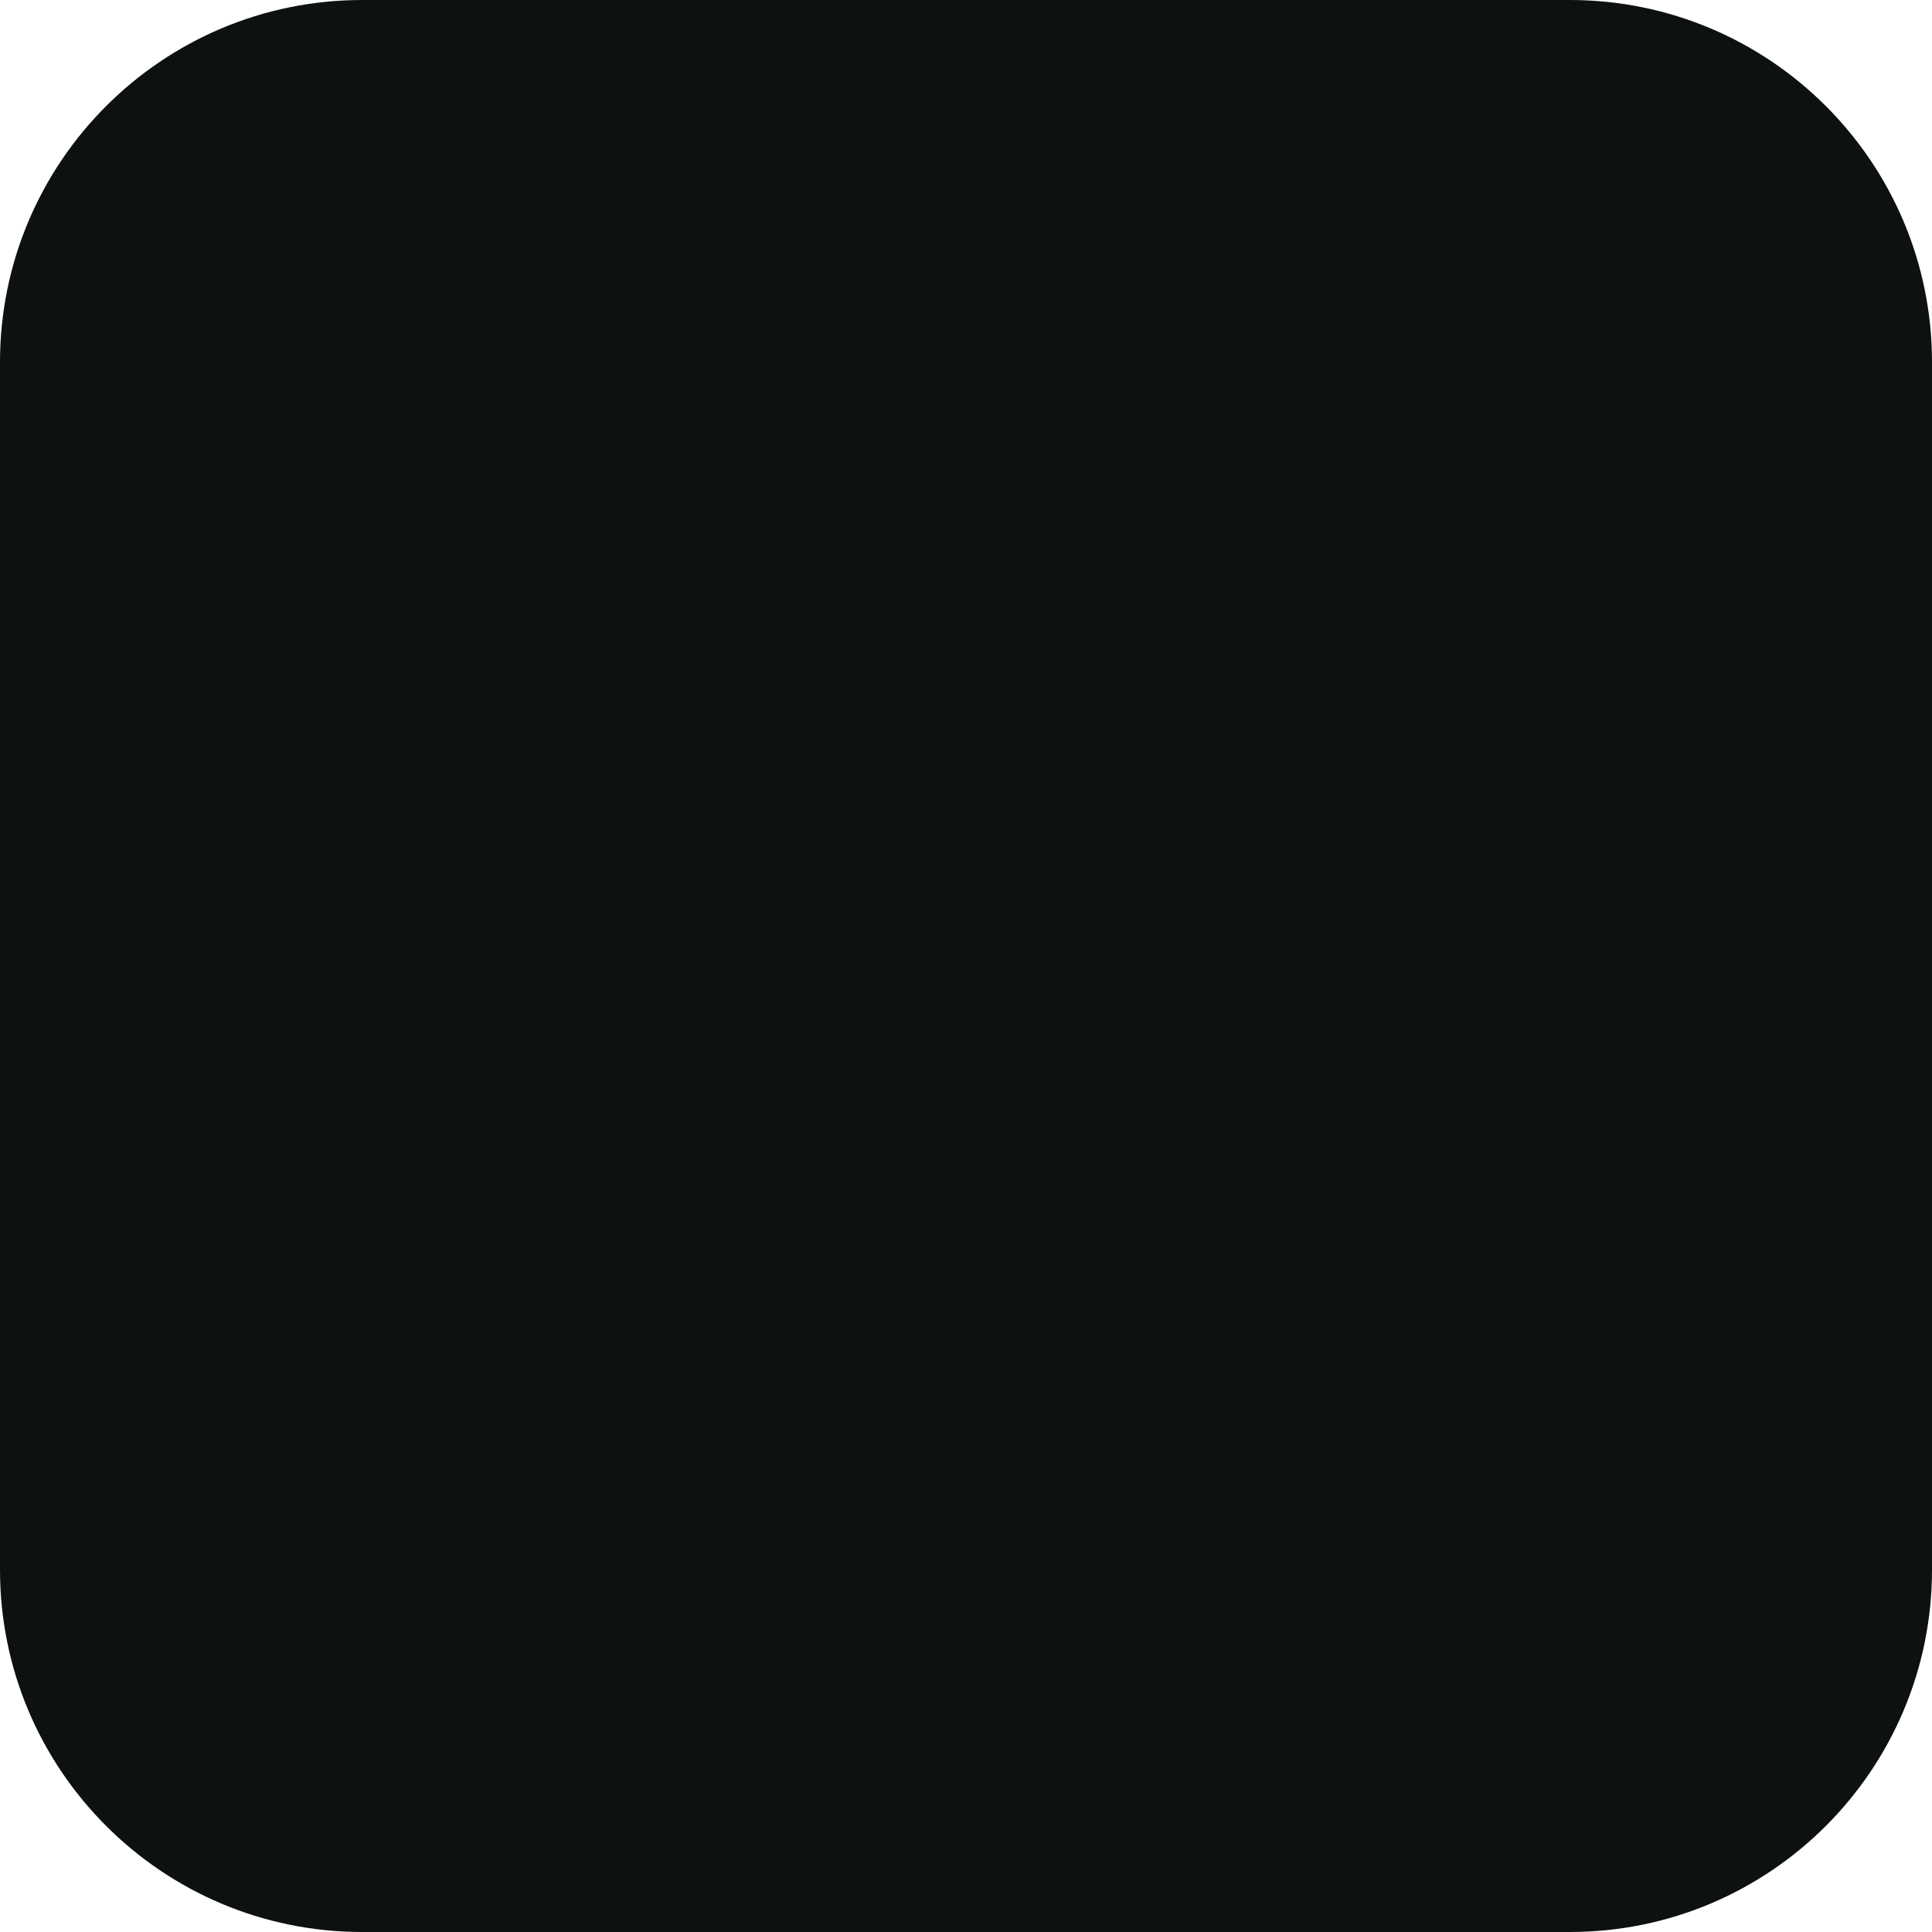
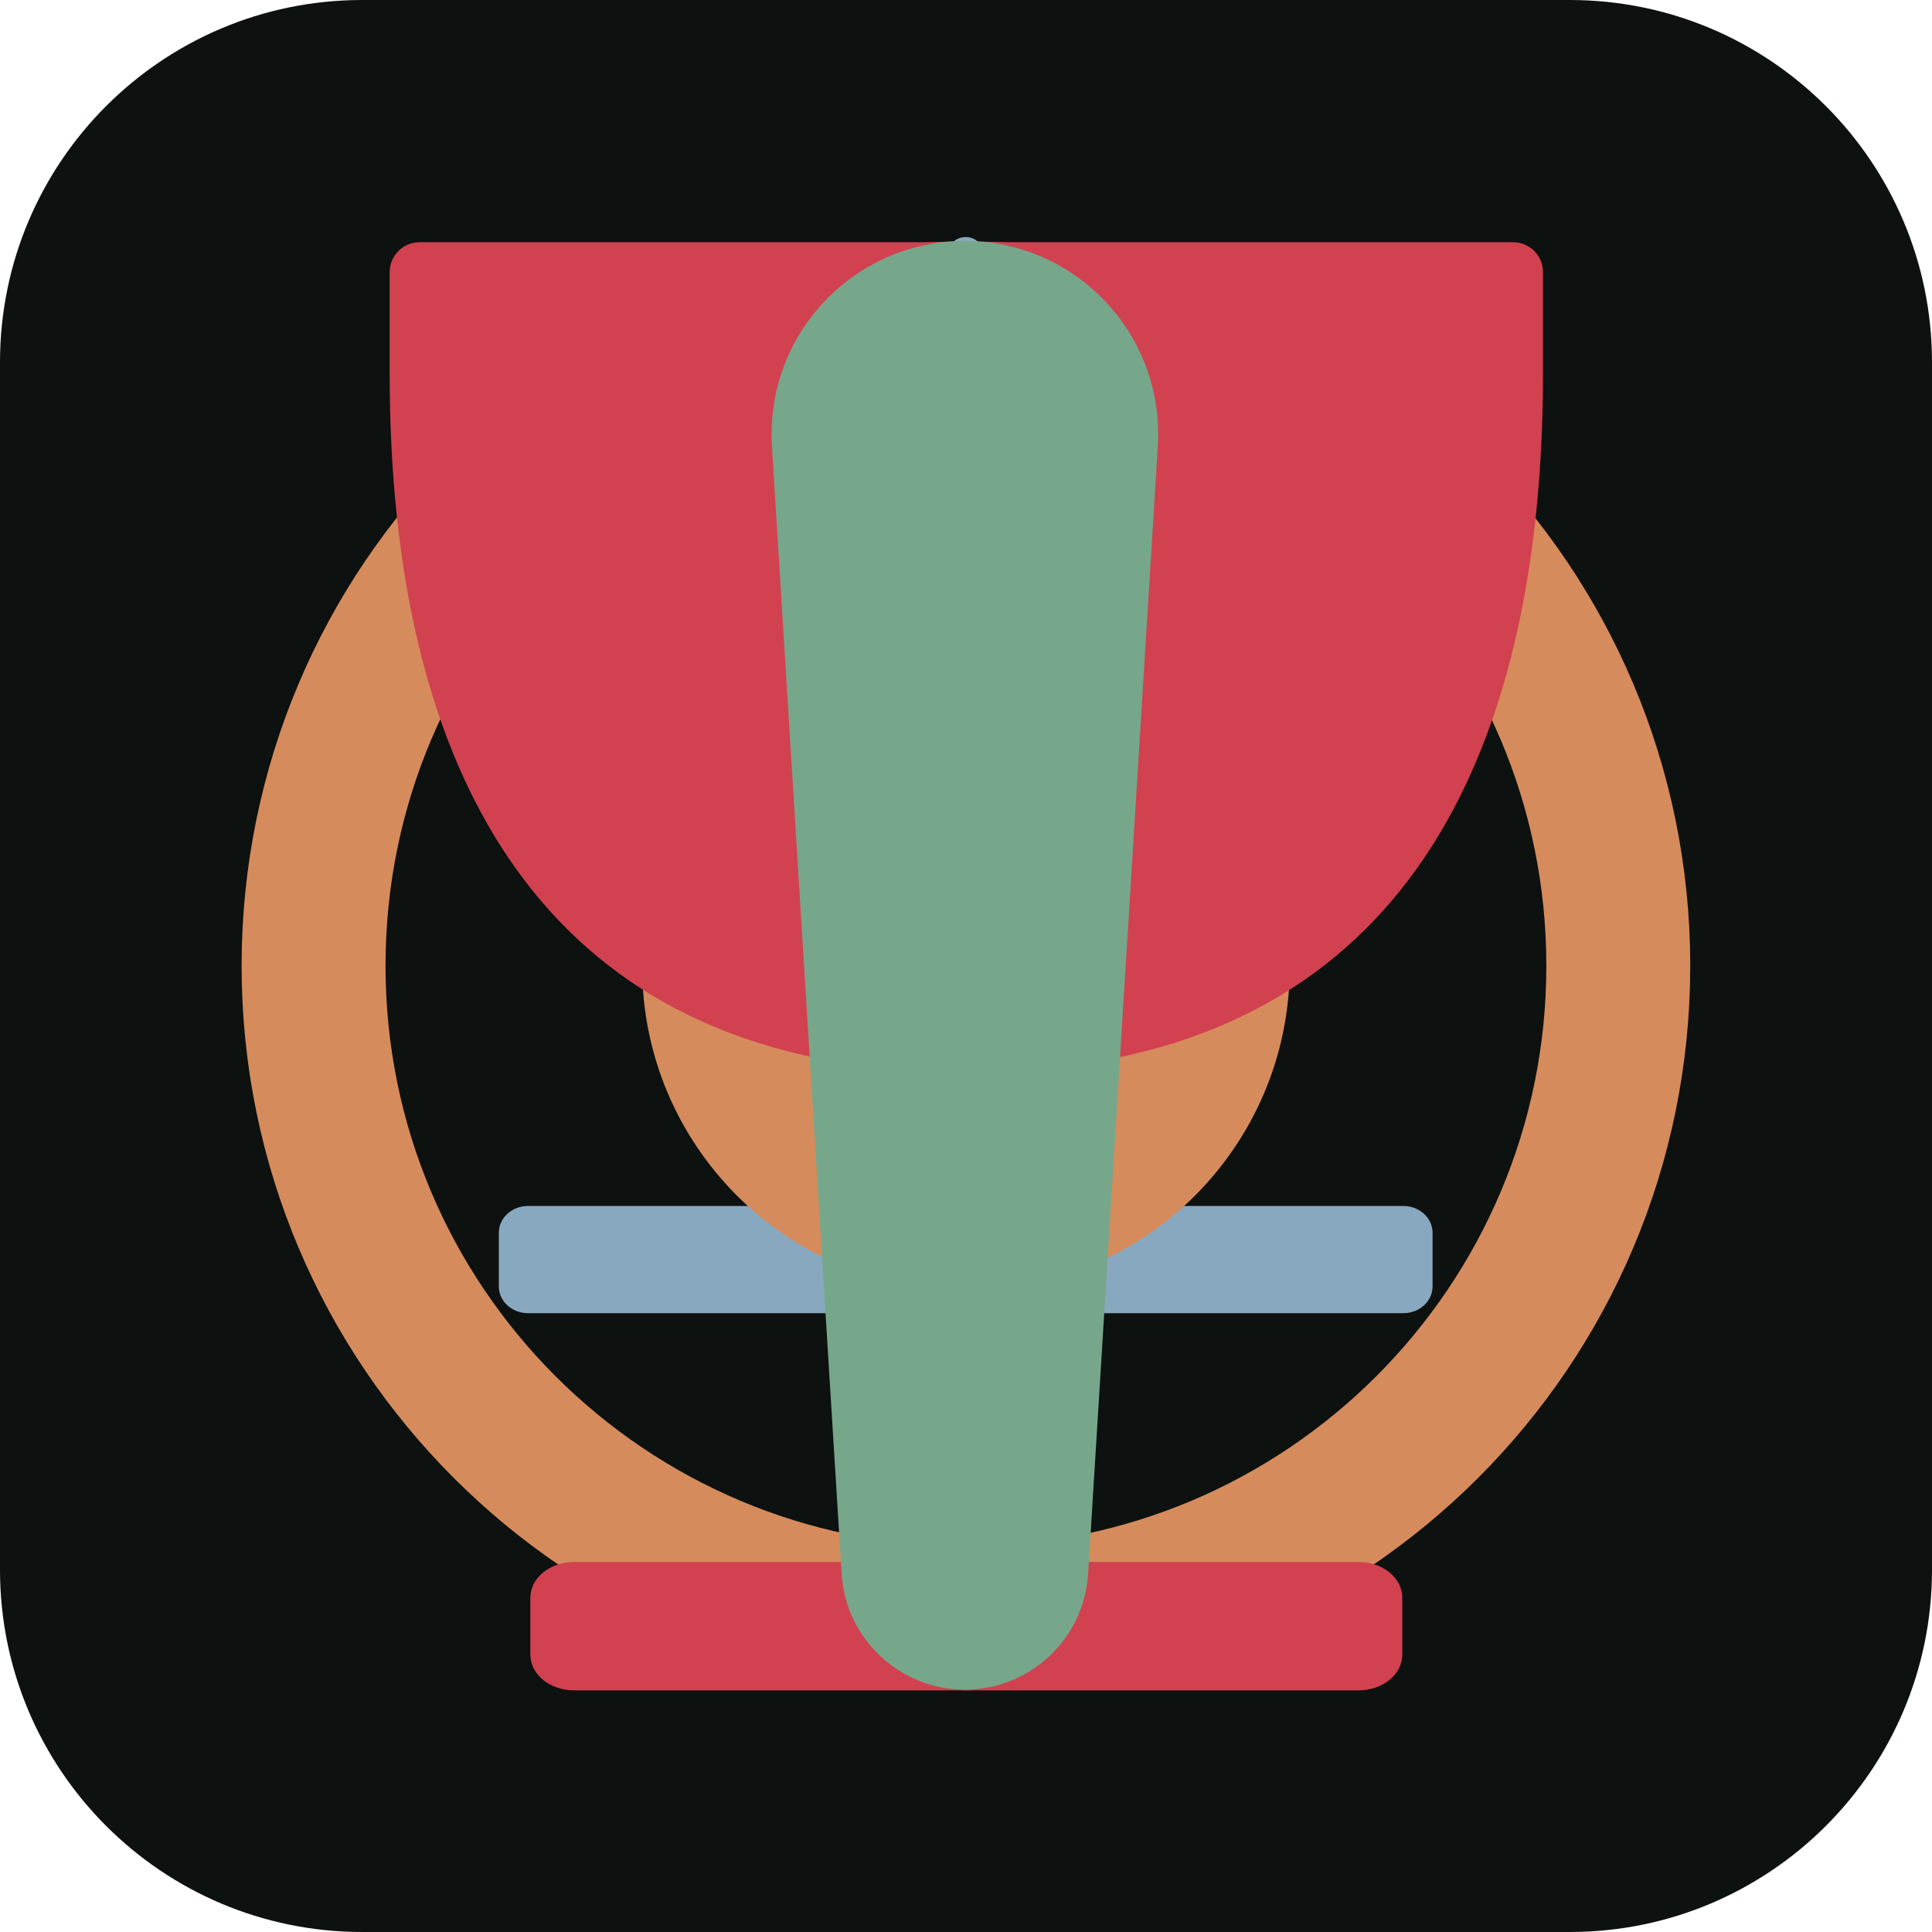
- <svg xmlns="http://www.w3.org/2000/svg" viewBox="0 0 1024 1024" width="32" height="32">
+ <svg xmlns="http://www.w3.org/2000/svg" viewBox="0 0 32 32" width="32" height="32">
  <style>
-     .bg     { fill: #0D1110; }
-     .espada { color: #88A8BF; }
-     .oro    { color: #D68B5C; }
-     .copa   { color: #D24150; }
-     .basto  { color: #76A78B; }
+     /* Defaults = dark theme */
+     .bg        { fill: #0D1110; }
+     .c-espada  { fill: #88A8BF; }
+     .c-oro-s   { stroke: #D68B5C; fill: none; }
+     .c-oro-f   { fill: #D68B5C; }
+     .c-copa    { fill: #D24150; }
+     .c-basto   { fill: #76A78B; }
    @media (prefers-color-scheme: light) {
-       .bg     { fill: #F6F3EE; }
-       .espada { color: #1F77B8; }
-       .oro    { color: #D28E23; }
-       .copa   { color: #C7283A; }
-       .basto  { color: #1B9859; }
+       .bg       { fill: #F6F3EE; }
+       .c-espada { fill: #1F77B8; }
+       .c-oro-s  { stroke: #D28E23; }
+       .c-oro-f  { fill: #D28E23; }
+       .c-copa   { fill: #C7283A; }
+       .c-basto  { fill: #1B9859; }
    }
-     .suit { opacity: 0; }
-     .suit &gt; [data-fill] { fill: currentColor; }
-     .suit &gt; [data-stroke] { stroke: currentColor; fill: none; }
  </style>
-   <rect class="bg" width="1024" height="1024" rx="192" ry="192" />
-   <g class="suit espada">
+   <rect class="bg" width="32" height="32" rx="6" ry="6" />
+   <g transform="translate(-6.02 -6.73) scale(0.074)">
    <animate attributeName="opacity" values="1;1;0;0;1" keyTimes="0;0.225;0.25;0.975;1" calcMode="linear" dur="4s" repeatCount="indefinite" />
-     <path data-fill="" d="M293.907 146.893C294.355 143.036 300.645 143.036 301.093 146.893L325.365 355.92C325.693 358.744 328.085 360.874 330.928 360.874H395.469C399.076 360.874 402 363.561 402 366.874V378.874C402 382.188 399.076 384.874 395.469 384.874H317.6C314.507 384.874 312 387.382 312 390.474V416.19C312 418.142 313.044 419.919 314.583 421.119C320.93 426.065 325 433.704 325 442.277C325 457.188 312.688 469.277 297.5 469.277C282.312 469.277 270 457.188 270 442.277C270 433.704 274.07 426.065 280.417 421.119C281.956 419.919 283 418.142 283 416.19V390.474C283 387.382 280.493 384.874 277.4 384.874H199.531C195.924 384.874 193 382.188 193 378.874V366.874C193 363.561 195.924 360.874 199.531 360.874H264.072C266.915 360.874 269.307 358.744 269.635 355.92L293.907 146.893Z" />
+     <path class="c-espada" d="M293.907 146.893C294.355 143.036 300.645 143.036 301.093 146.893L325.365 355.92C325.693 358.744 328.085 360.874 330.928 360.874H395.469C399.076 360.874 402 363.561 402 366.874V378.874C402 382.188 399.076 384.874 395.469 384.874H317.6C314.507 384.874 312 387.382 312 390.474V416.19C312 418.142 313.044 419.919 314.583 421.119C320.93 426.065 325 433.704 325 442.277C325 457.188 312.688 469.277 297.5 469.277C282.312 469.277 270 457.188 270 442.277C270 433.704 274.07 426.065 280.417 421.119C281.956 419.919 283 418.142 283 416.19V390.474C283 387.382 280.493 384.874 277.4 384.874H199.531C195.924 384.874 193 382.188 193 378.874V366.874C193 363.561 195.924 360.874 199.531 360.874H264.072C266.915 360.874 269.307 358.744 269.635 355.92L293.907 146.893Z" />
  </g>
-   <g class="suit oro">
+   <g transform="translate(-48.56 -11.97) scale(0.0908)">
    <animate attributeName="opacity" values="0;0;1;1;0;0" keyTimes="0;0.225;0.25;0.475;0.5;1" calcMode="linear" dur="4s" repeatCount="indefinite" />
-     <circle data-stroke="" cx="711" cy="308" r="119" stroke-width="26.251" />
-     <circle data-fill="" cx="711.006" cy="308.171" r="59.064" />
+     <circle class="c-oro-s" cx="711" cy="308" r="119" stroke-width="26.251" />
+     <circle class="c-oro-f" cx="711.006" cy="308.171" r="59.064" />
  </g>
-   <g class="suit copa">
+   <g transform="translate(-10.38 -48.73) scale(0.0886)">
    <animate attributeName="opacity" values="0;0;1;1;0;0" keyTimes="0;0.475;0.5;0.725;0.75;1" calcMode="linear" dur="4s" repeatCount="indefinite" />
-     <path data-fill="" d="M400.006 595.277C403.099 595.277 405.606 597.784 405.606 600.876V619.778C405.606 682.18 385.659 739.174 319.059 748.965C314.966 749.566 311.797 752.993 311.797 757.129V834C311.797 838.419 315.379 842 319.797 842H371.152C375.653 842 379.302 844.985 379.303 848.666V859.333C379.303 863.015 375.653 866 371.152 866H224.453C219.952 866 216.303 863.015 216.303 859.333V848.666C216.303 844.985 219.952 842 224.453 842H275.797C280.215 842 283.797 838.419 283.797 834V757.127C283.797 752.991 280.628 749.565 276.536 748.963C209.944 739.167 190 682.177 190 619.778V600.876C190 597.784 192.507 595.277 195.6 595.277H400.006Z" />
+     <path class="c-copa" d="M400.006 595.277C403.099 595.277 405.606 597.784 405.606 600.876V619.778C405.606 682.18 385.659 739.174 319.059 748.965C314.966 749.566 311.797 752.993 311.797 757.129V834C311.797 838.419 315.379 842 319.797 842H371.152C375.653 842 379.302 844.985 379.303 848.666V859.333C379.303 863.015 375.653 866 371.152 866H224.453C219.952 866 216.303 863.015 216.303 859.333V848.666C216.303 844.985 219.952 842 224.453 842H275.797C280.215 842 283.797 838.419 283.797 834V757.127C283.797 752.991 280.628 749.565 276.536 748.963C209.944 739.167 190 682.177 190 619.778V600.876C190 597.784 192.507 595.277 195.6 595.277H400.006Z" />
  </g>
-   <g class="suit basto">
+   <g transform="translate(-39.05 -39.74) scale(0.0774)">
    <animate attributeName="opacity" values="0;0;1;1;0" keyTimes="0;0.725;0.75;0.975;1" calcMode="linear" dur="4s" repeatCount="indefinite" />
-     <path data-fill="" d="M684.624 850.204C685.485 864.139 697.038 875 711 875C724.962 875 736.515 864.139 737.376 850.204L752.286 608.916C753.757 585.113 734.849 565 711 565C687.151 565 668.243 585.113 669.714 608.916L684.624 850.204Z" />
+     <path class="c-basto" d="M684.624 850.204C685.485 864.139 697.038 875 711 875C724.962 875 736.515 864.139 737.376 850.204L752.286 608.916C753.757 585.113 734.849 565 711 565C687.151 565 668.243 585.113 669.714 608.916L684.624 850.204Z" />
  </g>
</svg>
